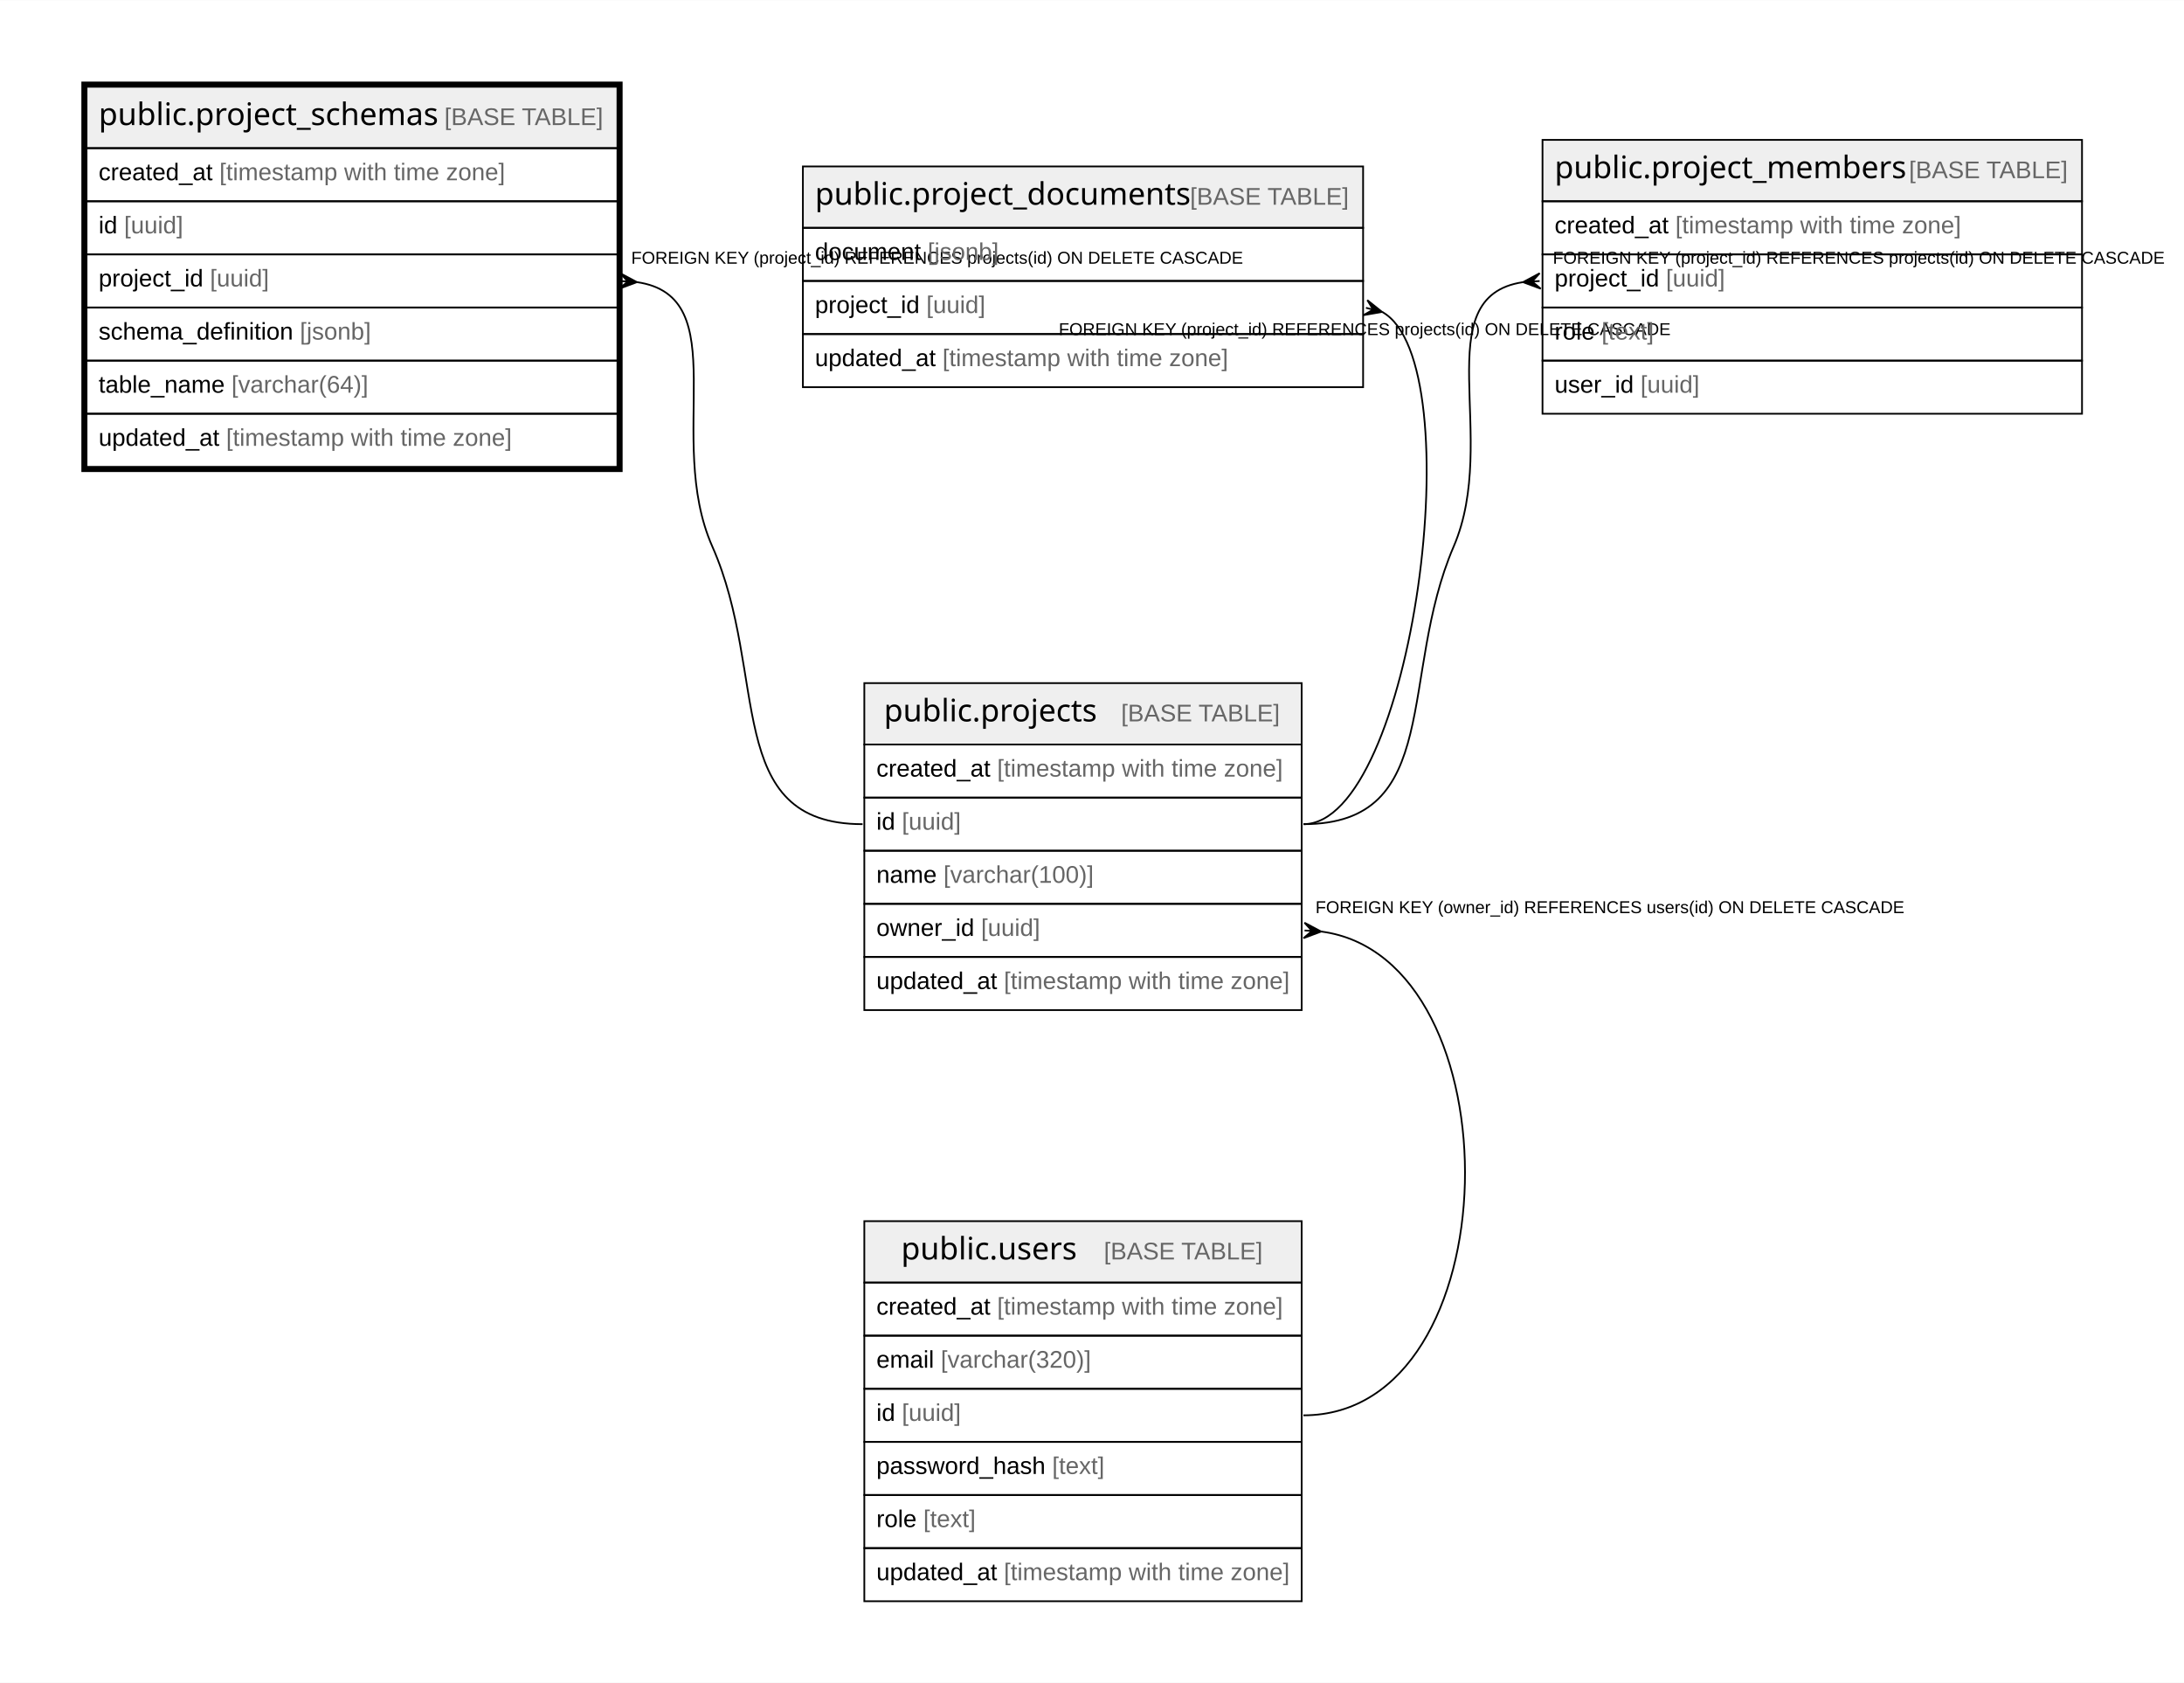
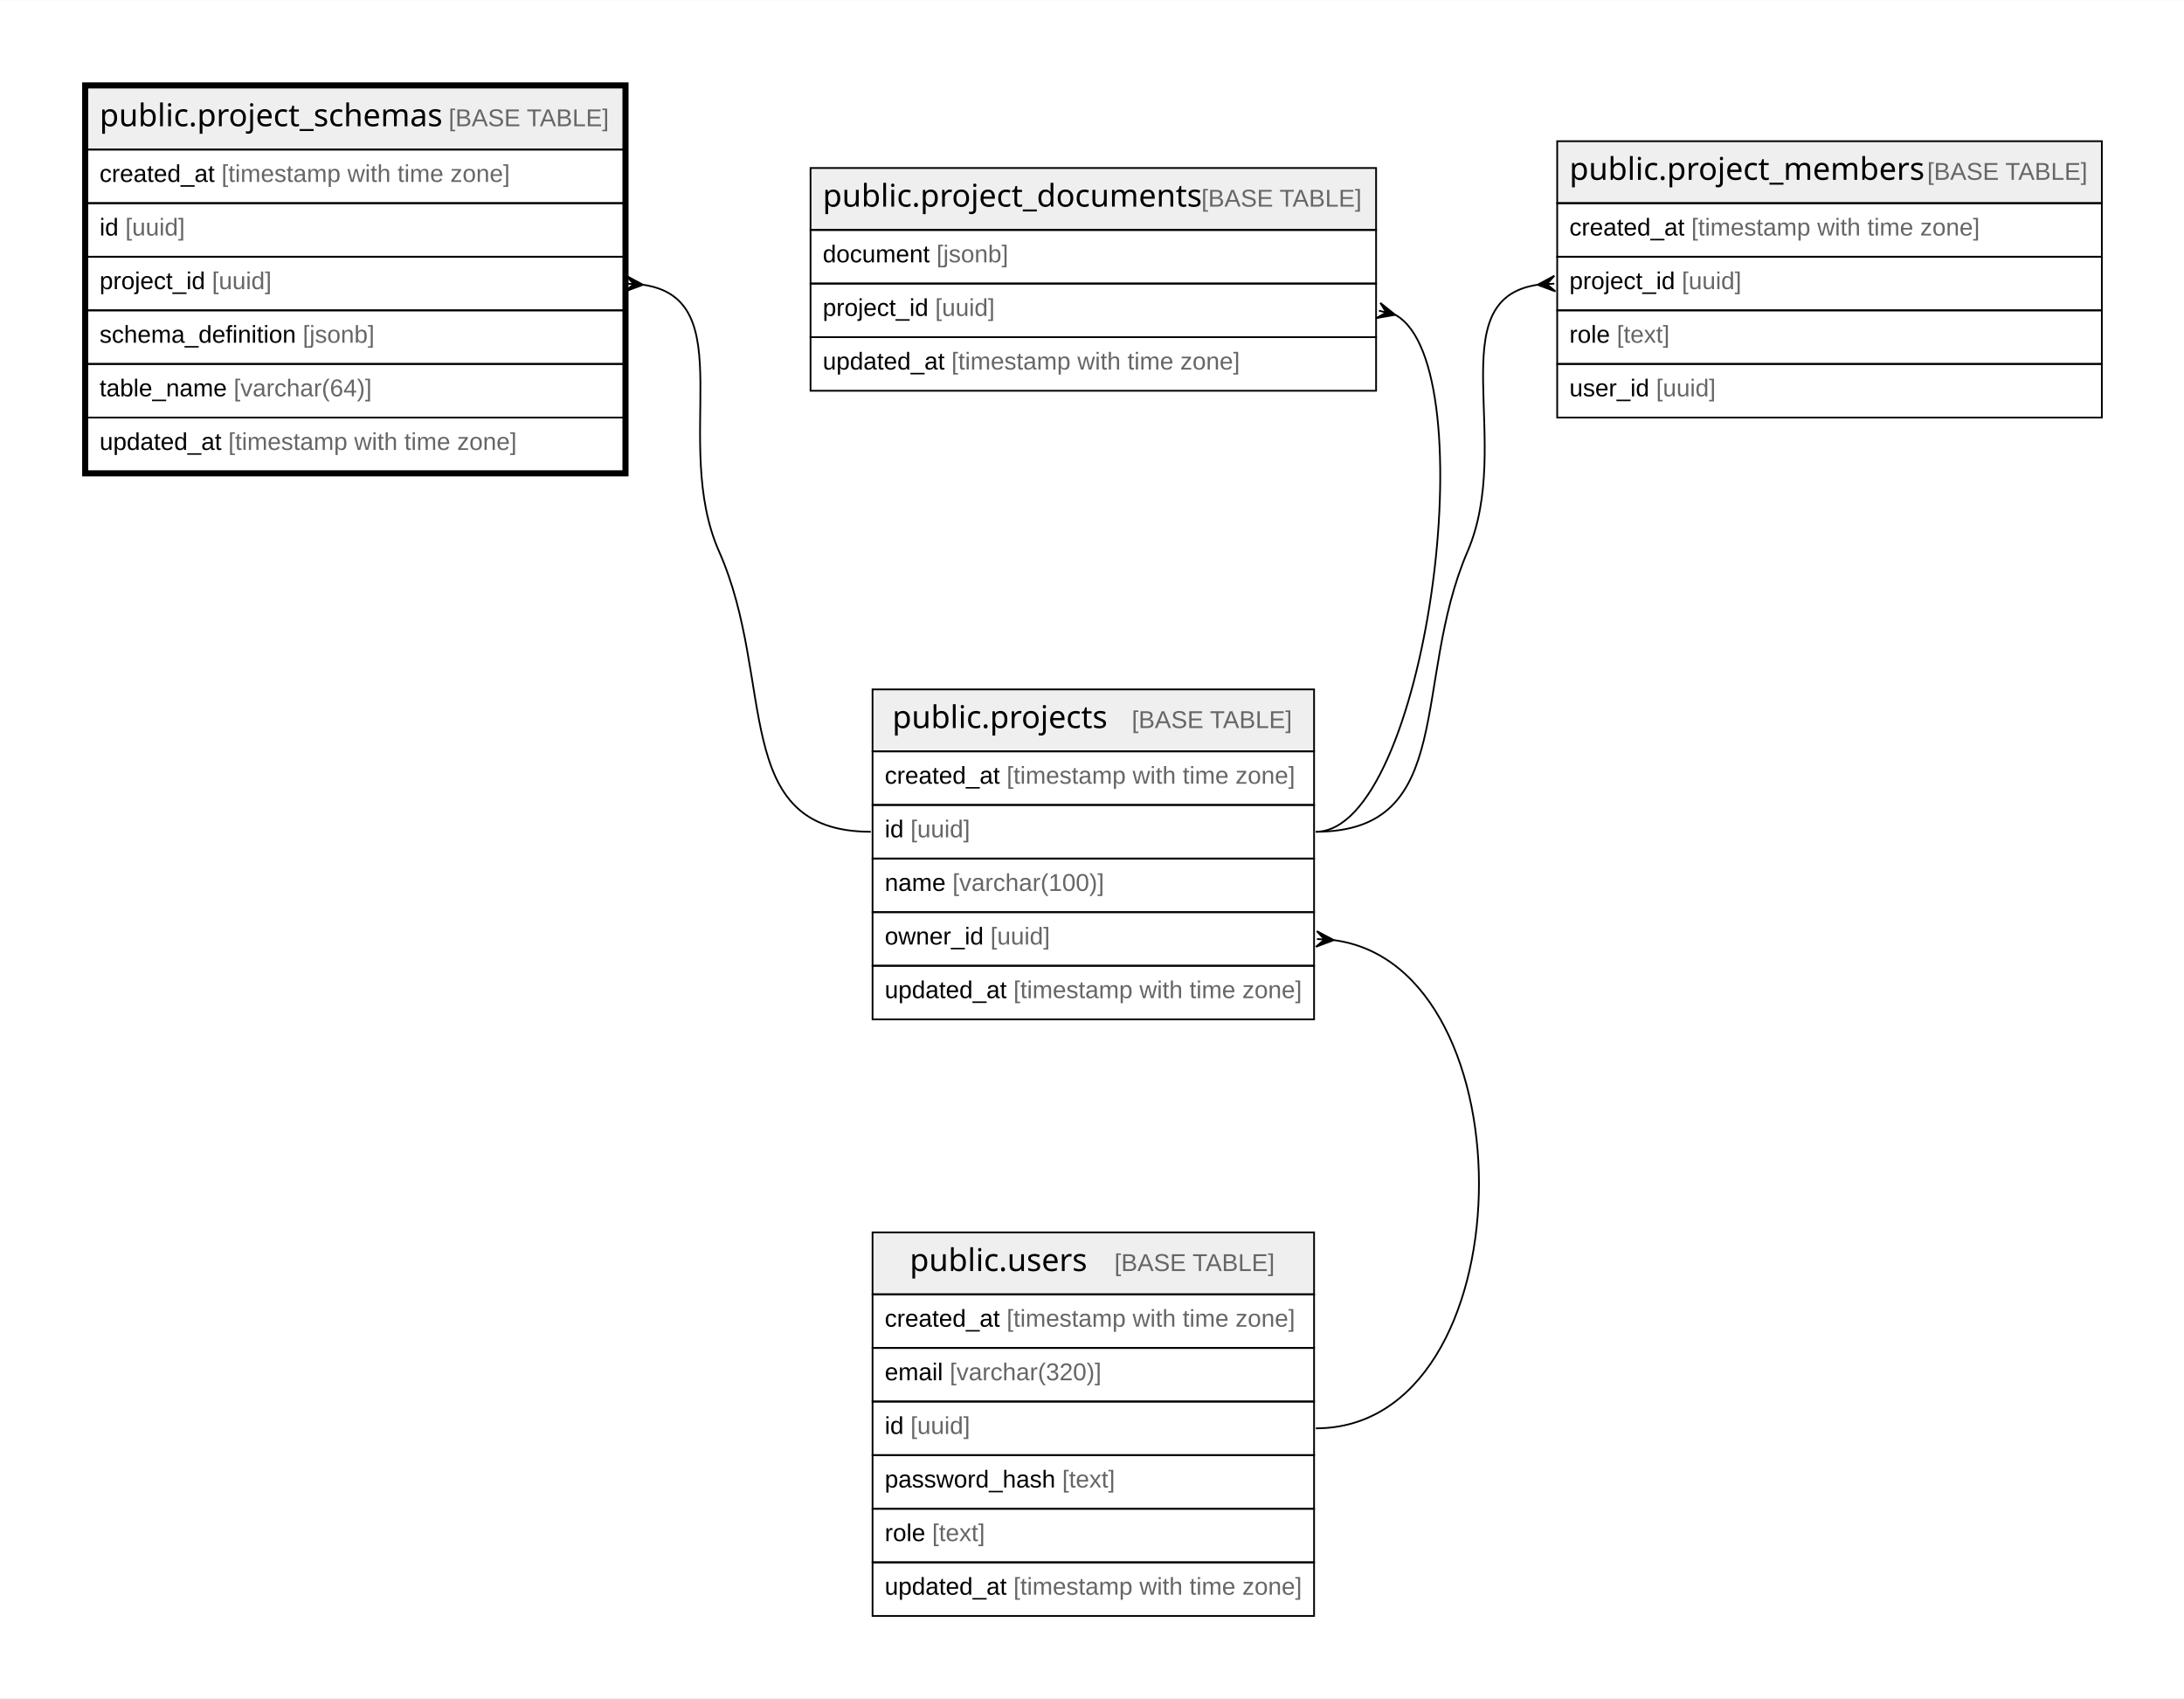
- <svg xmlns="http://www.w3.org/2000/svg" width="1267pt" height="976pt" viewBox="0.00 0.00 1266.78 975.60">
+ <svg xmlns="http://www.w3.org/2000/svg" width="1255pt" height="976pt" viewBox="0.00 0.00 1254.83 975.60">
  <g id="graph0" class="graph" transform="scale(1 1) rotate(0) translate(4 971.6)">
-     <polygon fill="white" stroke="none" points="-4,4 -4,-971.6 1262.78,-971.6 1262.78,4 -4,4" />
+     <polygon fill="white" stroke="none" points="-4,4 -4,-971.6 1250.83,-971.6 1250.83,4 -4,4" />
    <g id="node1" class="node">
      <polygon fill="#efefef" stroke="none" points="46.2,-885.8 46.2,-921.4 354.13,-921.4 354.13,-885.8 46.2,-885.8" />
      <polygon fill="none" stroke="black" points="46.2,-885.8 46.2,-921.4 354.13,-921.4 354.13,-885.8 46.2,-885.8" />
      <text text-anchor="start" x="53.2" y="-899.2" font-family="Arial Bold" font-size="18.00">public.project_schemas</text>
      <text text-anchor="start" x="222.64" y="-899.2" font-family="Arial" font-size="14.00">    </text>
      <text text-anchor="start" x="253.76" y="-899.2" font-family="Arial" font-size="14.00" fill="#666666">[BASE TABLE]</text>
      <polygon fill="none" stroke="black" points="46.2,-855 46.2,-885.8 354.13,-885.8 354.13,-855 46.2,-855" />
      <text text-anchor="start" x="53.2" y="-867.2" font-family="Arial" font-size="14.00">created_at </text>
      <text text-anchor="start" x="123.25" y="-867.2" font-family="Arial" font-size="14.00" fill="#666666">[timestamp with time zone]</text>
      <polygon fill="none" stroke="black" points="46.2,-824.2 46.2,-855 354.13,-855 354.13,-824.2 46.2,-824.2" />
      <text text-anchor="start" x="53.2" y="-836.4" font-family="Arial" font-size="14.00">id </text>
      <text text-anchor="start" x="67.99" y="-836.4" font-family="Arial" font-size="14.00" fill="#666666">[uuid]</text>
      <polygon fill="none" stroke="black" points="46.2,-793.4 46.2,-824.2 354.13,-824.2 354.13,-793.4 46.2,-793.4" />
      <text text-anchor="start" x="53.2" y="-805.6" font-family="Arial" font-size="14.00">project_id </text>
      <text text-anchor="start" x="117.79" y="-805.6" font-family="Arial" font-size="14.00" fill="#666666">[uuid]</text>
      <polygon fill="none" stroke="black" points="46.2,-762.6 46.2,-793.4 354.13,-793.4 354.13,-762.6 46.2,-762.6" />
      <text text-anchor="start" x="53.2" y="-774.8" font-family="Arial" font-size="14.00">schema_definition </text>
      <text text-anchor="start" x="169.94" y="-774.8" font-family="Arial" font-size="14.00" fill="#666666">[jsonb]</text>
      <polygon fill="none" stroke="black" points="46.2,-731.8 46.2,-762.6 354.13,-762.6 354.13,-731.8 46.2,-731.8" />
      <text text-anchor="start" x="53.2" y="-744" font-family="Arial" font-size="14.00">table_name </text>
      <text text-anchor="start" x="130.25" y="-744" font-family="Arial" font-size="14.00" fill="#666666">[varchar(64)]</text>
      <polygon fill="none" stroke="black" points="46.2,-701 46.2,-731.8 354.13,-731.8 354.13,-701 46.2,-701" />
      <text text-anchor="start" x="53.2" y="-713.2" font-family="Arial" font-size="14.00">updated_at </text>
      <text text-anchor="start" x="127.16" y="-713.2" font-family="Arial" font-size="14.00" fill="#666666">[timestamp with time zone]</text>
      <polygon fill="none" stroke="black" stroke-width="3" points="44.7,-699.5 44.7,-922.9 355.63,-922.9 355.63,-699.5 44.7,-699.5" />
    </g>
    <g id="node2" class="node">
      <polygon fill="#efefef" stroke="none" points="497.33,-540 497.33,-575.6 751.01,-575.6 751.01,-540 497.33,-540" />
      <polygon fill="none" stroke="black" points="497.33,-540 497.33,-575.6 751.01,-575.6 751.01,-540 497.33,-540" />
      <text text-anchor="start" x="508.69" y="-553.4" font-family="Arial Bold" font-size="18.00">public.projects</text>
      <text text-anchor="start" x="615.16" y="-553.4" font-family="Arial" font-size="14.00">    </text>
      <text text-anchor="start" x="646.27" y="-553.4" font-family="Arial" font-size="14.00" fill="#666666">[BASE TABLE]</text>
      <polygon fill="none" stroke="black" points="497.33,-509.2 497.33,-540 751.01,-540 751.01,-509.2 497.33,-509.2" />
      <text text-anchor="start" x="504.33" y="-521.4" font-family="Arial" font-size="14.00">created_at </text>
      <text text-anchor="start" x="574.37" y="-521.4" font-family="Arial" font-size="14.00" fill="#666666">[timestamp with time zone]</text>
      <polygon fill="none" stroke="black" points="497.33,-478.4 497.33,-509.2 751.01,-509.2 751.01,-478.4 497.33,-478.4" />
      <text text-anchor="start" x="504.33" y="-490.6" font-family="Arial" font-size="14.00">id </text>
      <text text-anchor="start" x="519.11" y="-490.6" font-family="Arial" font-size="14.00" fill="#666666">[uuid]</text>
      <polygon fill="none" stroke="black" points="497.33,-447.6 497.33,-478.4 751.01,-478.4 751.01,-447.6 497.33,-447.6" />
      <text text-anchor="start" x="504.33" y="-459.8" font-family="Arial" font-size="14.00">name </text>
      <text text-anchor="start" x="543.24" y="-459.8" font-family="Arial" font-size="14.00" fill="#666666">[varchar(100)]</text>
      <polygon fill="none" stroke="black" points="497.33,-416.8 497.33,-447.6 751.01,-447.6 751.01,-416.8 497.33,-416.8" />
      <text text-anchor="start" x="504.33" y="-429" font-family="Arial" font-size="14.00">owner_id </text>
      <text text-anchor="start" x="565.03" y="-429" font-family="Arial" font-size="14.00" fill="#666666">[uuid]</text>
      <polygon fill="none" stroke="black" points="497.33,-386 497.33,-416.8 751.01,-416.8 751.01,-386 497.33,-386" />
      <text text-anchor="start" x="504.33" y="-398.2" font-family="Arial" font-size="14.00">updated_at </text>
      <text text-anchor="start" x="578.28" y="-398.2" font-family="Arial" font-size="14.00" fill="#666666">[timestamp with time zone]</text>
    </g>
    <g id="edge1" class="edge">
      <path fill="none" stroke="black" d="M365.28,-808.14C423.01,-799.95 381.29,-717.76 409.17,-654.8 442.11,-580.4 414.96,-493.8 496.33,-493.8" />
      <polygon fill="black" stroke="black" points="365.45,-808.12 355.17,-804.29 360.12,-808.47 355.8,-808.76 355.8,-808.76 355.8,-808.76 360.12,-808.47 355.76,-813.27 365.45,-808.12" />
-       <text text-anchor="start" x="362.13" y="-818.8" font-family="Arial" font-size="10.00">FOREIGN KEY (project_id) REFERENCES projects(id) ON DELETE CASCADE</text>
    </g>
    <g id="node5" class="node">
      <polygon fill="#efefef" stroke="none" points="497.33,-228 497.33,-263.6 751.01,-263.6 751.01,-228 497.33,-228" />
      <polygon fill="none" stroke="black" points="497.33,-228 497.33,-263.6 751.01,-263.6 751.01,-228 497.33,-228" />
      <text text-anchor="start" x="518.68" y="-241.4" font-family="Arial Bold" font-size="18.00">public.users</text>
      <text text-anchor="start" x="605.16" y="-241.4" font-family="Arial" font-size="14.00">    </text>
      <text text-anchor="start" x="636.28" y="-241.4" font-family="Arial" font-size="14.00" fill="#666666">[BASE TABLE]</text>
      <polygon fill="none" stroke="black" points="497.33,-197.2 497.33,-228 751.01,-228 751.01,-197.2 497.33,-197.2" />
      <text text-anchor="start" x="504.33" y="-209.4" font-family="Arial" font-size="14.00">created_at </text>
      <text text-anchor="start" x="574.37" y="-209.4" font-family="Arial" font-size="14.00" fill="#666666">[timestamp with time zone]</text>
      <polygon fill="none" stroke="black" points="497.33,-166.4 497.33,-197.2 751.01,-197.2 751.01,-166.4 497.33,-166.4" />
      <text text-anchor="start" x="504.33" y="-178.6" font-family="Arial" font-size="14.00">email </text>
      <text text-anchor="start" x="541.67" y="-178.6" font-family="Arial" font-size="14.00" fill="#666666">[varchar(320)]</text>
      <polygon fill="none" stroke="black" points="497.33,-135.6 497.33,-166.4 751.01,-166.4 751.01,-135.6 497.33,-135.6" />
      <text text-anchor="start" x="504.33" y="-147.8" font-family="Arial" font-size="14.00">id </text>
      <text text-anchor="start" x="519.11" y="-147.8" font-family="Arial" font-size="14.00" fill="#666666">[uuid]</text>
      <polygon fill="none" stroke="black" points="497.33,-104.8 497.33,-135.6 751.01,-135.6 751.01,-104.8 497.33,-104.8" />
      <text text-anchor="start" x="504.33" y="-117" font-family="Arial" font-size="14.00">password_hash </text>
      <text text-anchor="start" x="606.28" y="-117" font-family="Arial" font-size="14.00" fill="#666666">[text]</text>
      <polygon fill="none" stroke="black" points="497.33,-74 497.33,-104.8 751.01,-104.8 751.01,-74 497.33,-74" />
      <text text-anchor="start" x="504.33" y="-86.2" font-family="Arial" font-size="14.00">role </text>
      <text text-anchor="start" x="531.56" y="-86.2" font-family="Arial" font-size="14.00" fill="#666666">[text]</text>
      <polygon fill="none" stroke="black" points="497.33,-43.2 497.33,-74 751.01,-74 751.01,-43.2 497.33,-43.2" />
      <text text-anchor="start" x="504.33" y="-55.4" font-family="Arial" font-size="14.00">updated_at </text>
      <text text-anchor="start" x="578.28" y="-55.4" font-family="Arial" font-size="14.00" fill="#666666">[timestamp with time zone]</text>
    </g>
    <g id="edge4" class="edge">
      <path fill="none" stroke="black" d="M762.33,-431.54C876.89,-416.5 873.45,-151 752.01,-151" />
      <polygon fill="black" stroke="black" points="762.32,-431.54 752.05,-427.69 757,-431.88 752.68,-432.16 752.68,-432.16 752.68,-432.16 757,-431.88 752.63,-436.67 762.32,-431.54" />
-       <text text-anchor="start" x="759.01" y="-442.2" font-family="Arial" font-size="10.00">FOREIGN KEY (owner_id) REFERENCES users(id) ON DELETE CASCADE</text>
    </g>
    <g id="node3" class="node">
      <polygon fill="#efefef" stroke="none" points="461.7,-839.6 461.7,-875.2 786.64,-875.2 786.64,-839.6 461.7,-839.6" />
      <polygon fill="none" stroke="black" points="461.7,-839.6 461.7,-875.2 786.64,-875.2 786.64,-839.6 461.7,-839.6" />
      <text text-anchor="start" x="468.7" y="-853" font-family="Arial Bold" font-size="18.00">public.project_documents</text>
      <text text-anchor="start" x="655.15" y="-853" font-family="Arial" font-size="14.00">    </text>
      <text text-anchor="start" x="686.26" y="-853" font-family="Arial" font-size="14.00" fill="#666666">[BASE TABLE]</text>
      <polygon fill="none" stroke="black" points="461.7,-808.8 461.7,-839.6 786.64,-839.6 786.64,-808.8 461.7,-808.8" />
      <text text-anchor="start" x="468.7" y="-821" font-family="Arial" font-size="14.00">document </text>
      <text text-anchor="start" x="534.07" y="-821" font-family="Arial" font-size="14.00" fill="#666666">[jsonb]</text>
      <polygon fill="none" stroke="black" points="461.7,-778 461.7,-808.8 786.64,-808.8 786.64,-778 461.7,-778" />
      <text text-anchor="start" x="468.7" y="-790.2" font-family="Arial" font-size="14.00">project_id </text>
      <text text-anchor="start" x="533.29" y="-790.2" font-family="Arial" font-size="14.00" fill="#666666">[uuid]</text>
      <polygon fill="none" stroke="black" points="461.7,-747.2 461.7,-778 786.64,-778 786.64,-747.2 461.7,-747.2" />
      <text text-anchor="start" x="468.7" y="-759.4" font-family="Arial" font-size="14.00">updated_at </text>
      <text text-anchor="start" x="542.65" y="-759.4" font-family="Arial" font-size="14.00" fill="#666666">[timestamp with time zone]</text>
    </g>
    <g id="edge2" class="edge">
      <path fill="none" stroke="black" d="M797.73,-790.81C850.69,-761.53 815.39,-493.8 752.01,-493.8" />
      <polygon fill="black" stroke="black" points="797.65,-790.83 786.84,-788.96 792.48,-792.16 788.28,-793.23 788.28,-793.23 788.28,-793.23 792.48,-792.16 789.08,-797.68 797.65,-790.83" />
-       <text text-anchor="start" x="610.1" y="-777.4" font-family="Arial" font-size="10.00">FOREIGN KEY (project_id) REFERENCES projects(id) ON DELETE CASCADE</text>
    </g>
    <g id="node4" class="node">
      <polygon fill="#efefef" stroke="none" points="890.7,-855 890.7,-890.6 1203.63,-890.6 1203.63,-855 890.7,-855" />
      <polygon fill="none" stroke="black" points="890.7,-855 890.7,-890.6 1203.63,-890.6 1203.63,-855 890.7,-855" />
      <text text-anchor="start" x="897.7" y="-868.4" font-family="Arial Bold" font-size="18.00">public.project_members</text>
      <text text-anchor="start" x="1072.14" y="-868.4" font-family="Arial" font-size="14.00">    </text>
      <text text-anchor="start" x="1103.26" y="-868.4" font-family="Arial" font-size="14.00" fill="#666666">[BASE TABLE]</text>
      <polygon fill="none" stroke="black" points="890.7,-824.2 890.7,-855 1203.63,-855 1203.63,-824.2 890.7,-824.2" />
      <text text-anchor="start" x="897.7" y="-836.4" font-family="Arial" font-size="14.00">created_at </text>
      <text text-anchor="start" x="967.75" y="-836.4" font-family="Arial" font-size="14.00" fill="#666666">[timestamp with time zone]</text>
      <polygon fill="none" stroke="black" points="890.7,-793.4 890.7,-824.2 1203.63,-824.2 1203.63,-793.4 890.7,-793.4" />
      <text text-anchor="start" x="897.7" y="-805.6" font-family="Arial" font-size="14.00">project_id </text>
      <text text-anchor="start" x="962.29" y="-805.6" font-family="Arial" font-size="14.00" fill="#666666">[uuid]</text>
      <polygon fill="none" stroke="black" points="890.7,-762.6 890.7,-793.4 1203.63,-793.4 1203.63,-762.6 890.7,-762.6" />
      <text text-anchor="start" x="897.7" y="-774.8" font-family="Arial" font-size="14.00">role </text>
      <text text-anchor="start" x="924.93" y="-774.8" font-family="Arial" font-size="14.00" fill="#666666">[text]</text>
      <polygon fill="none" stroke="black" points="890.7,-731.8 890.7,-762.6 1203.63,-762.6 1203.63,-731.8 890.7,-731.8" />
      <text text-anchor="start" x="897.7" y="-744" font-family="Arial" font-size="14.00">user_id </text>
      <text text-anchor="start" x="947.51" y="-744" font-family="Arial" font-size="14.00" fill="#666666">[uuid]</text>
    </g>
    <g id="edge3" class="edge">
      <path fill="none" stroke="black" d="M879.29,-808.08C822.72,-799.6 866.16,-717.47 839.17,-654.8 806.98,-580.07 833.38,-493.8 752.01,-493.8" />
      <polygon fill="black" stroke="black" points="879.39,-808.09 889.06,-813.27 884.71,-808.46 889.03,-808.75 889.03,-808.75 889.03,-808.75 884.71,-808.46 889.68,-804.29 879.39,-808.09" />
-       <text text-anchor="start" x="896.7" y="-818.8" font-family="Arial" font-size="10.00">FOREIGN KEY (project_id) REFERENCES projects(id) ON DELETE CASCADE</text>
    </g>
  </g>
</svg>
